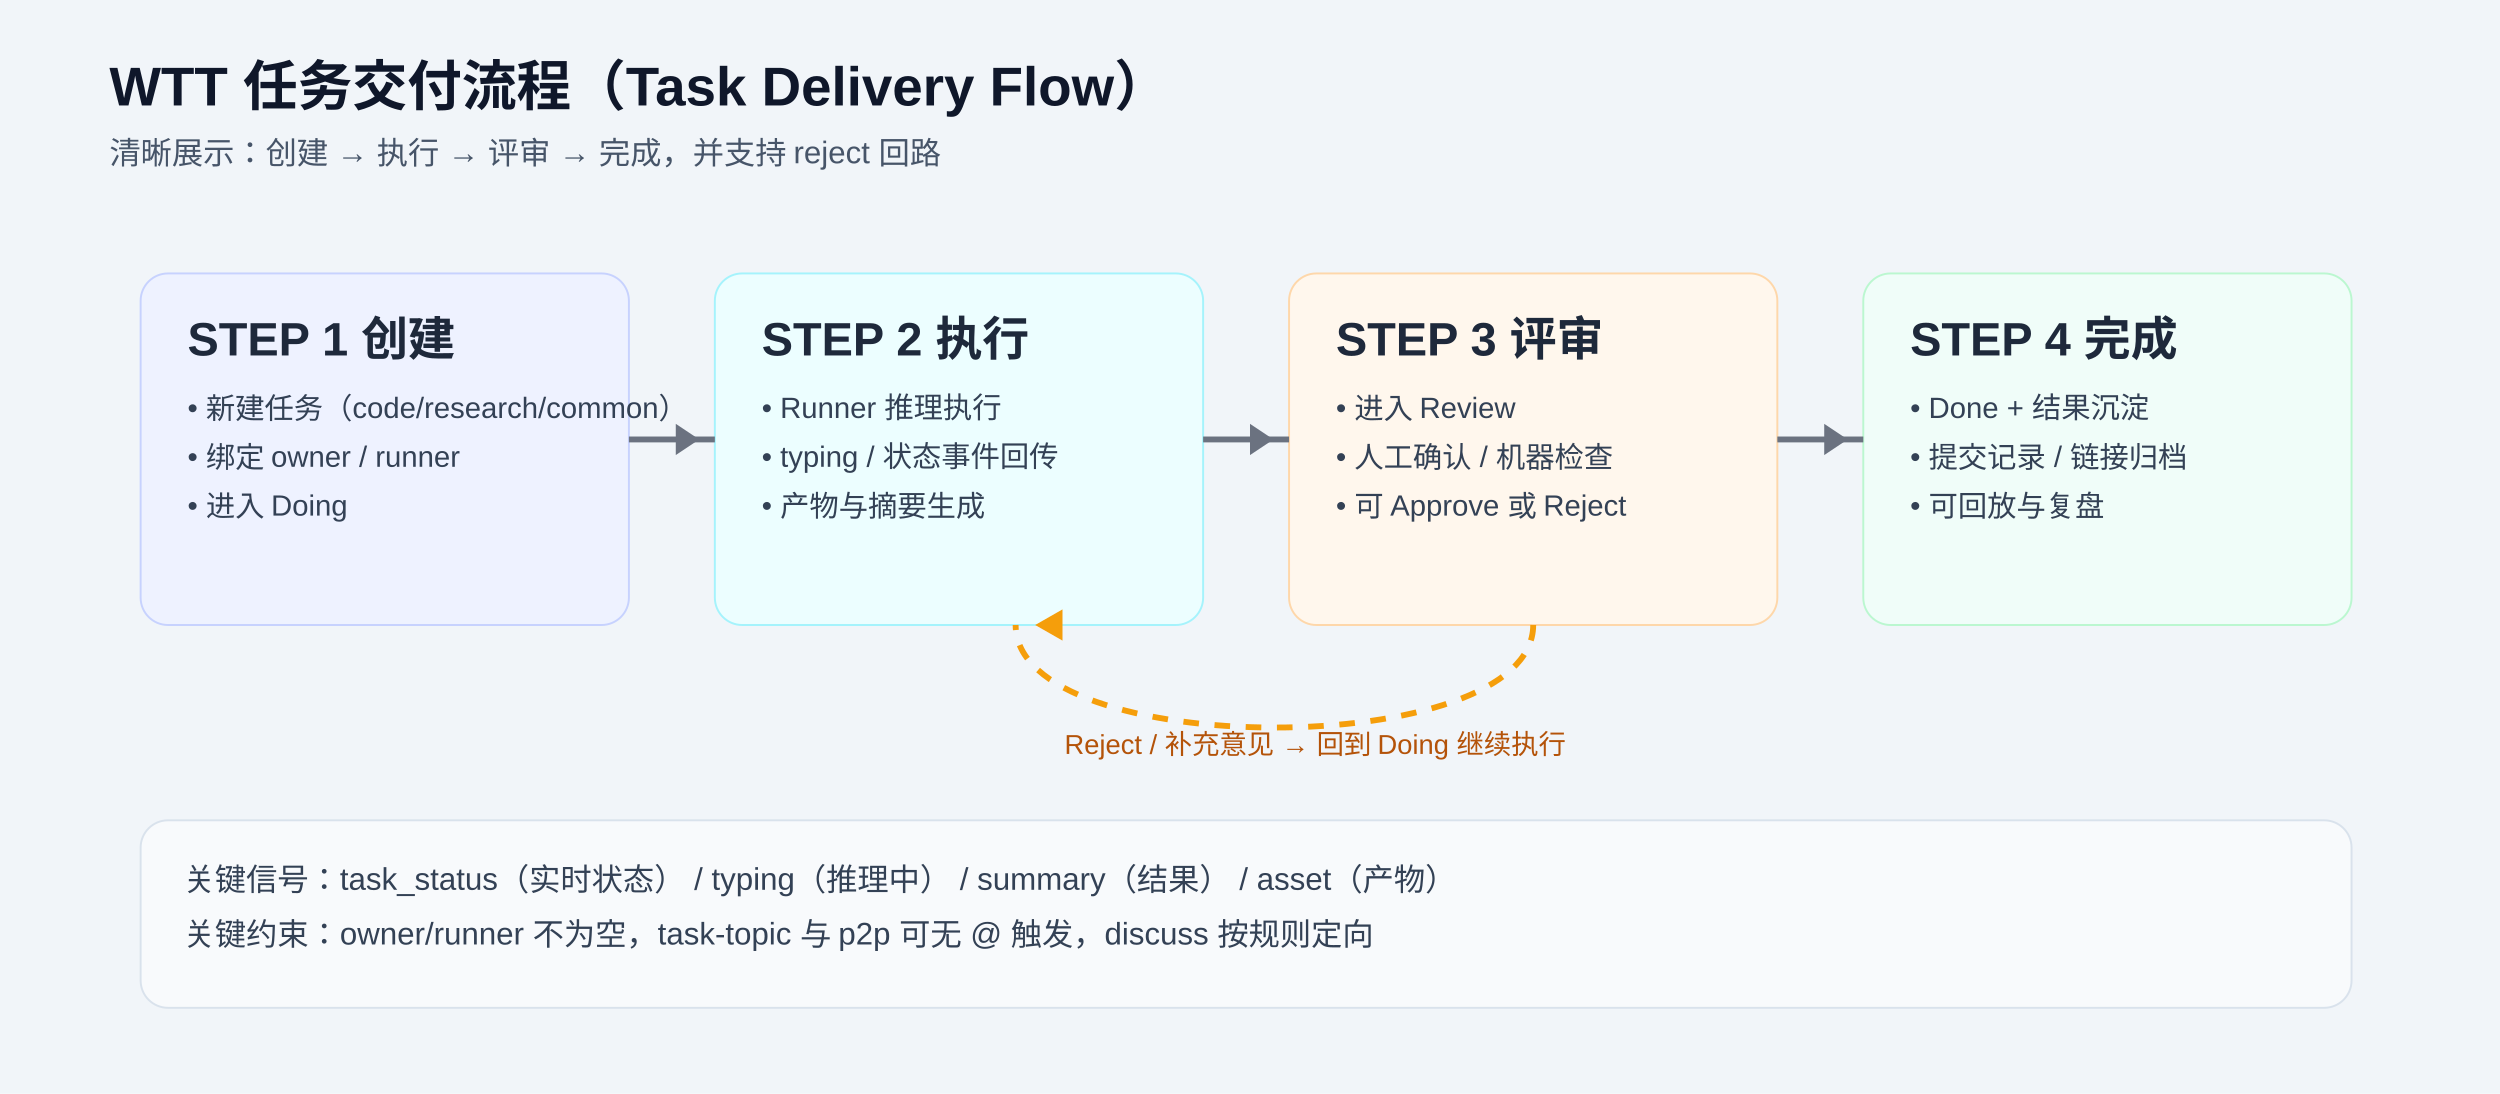
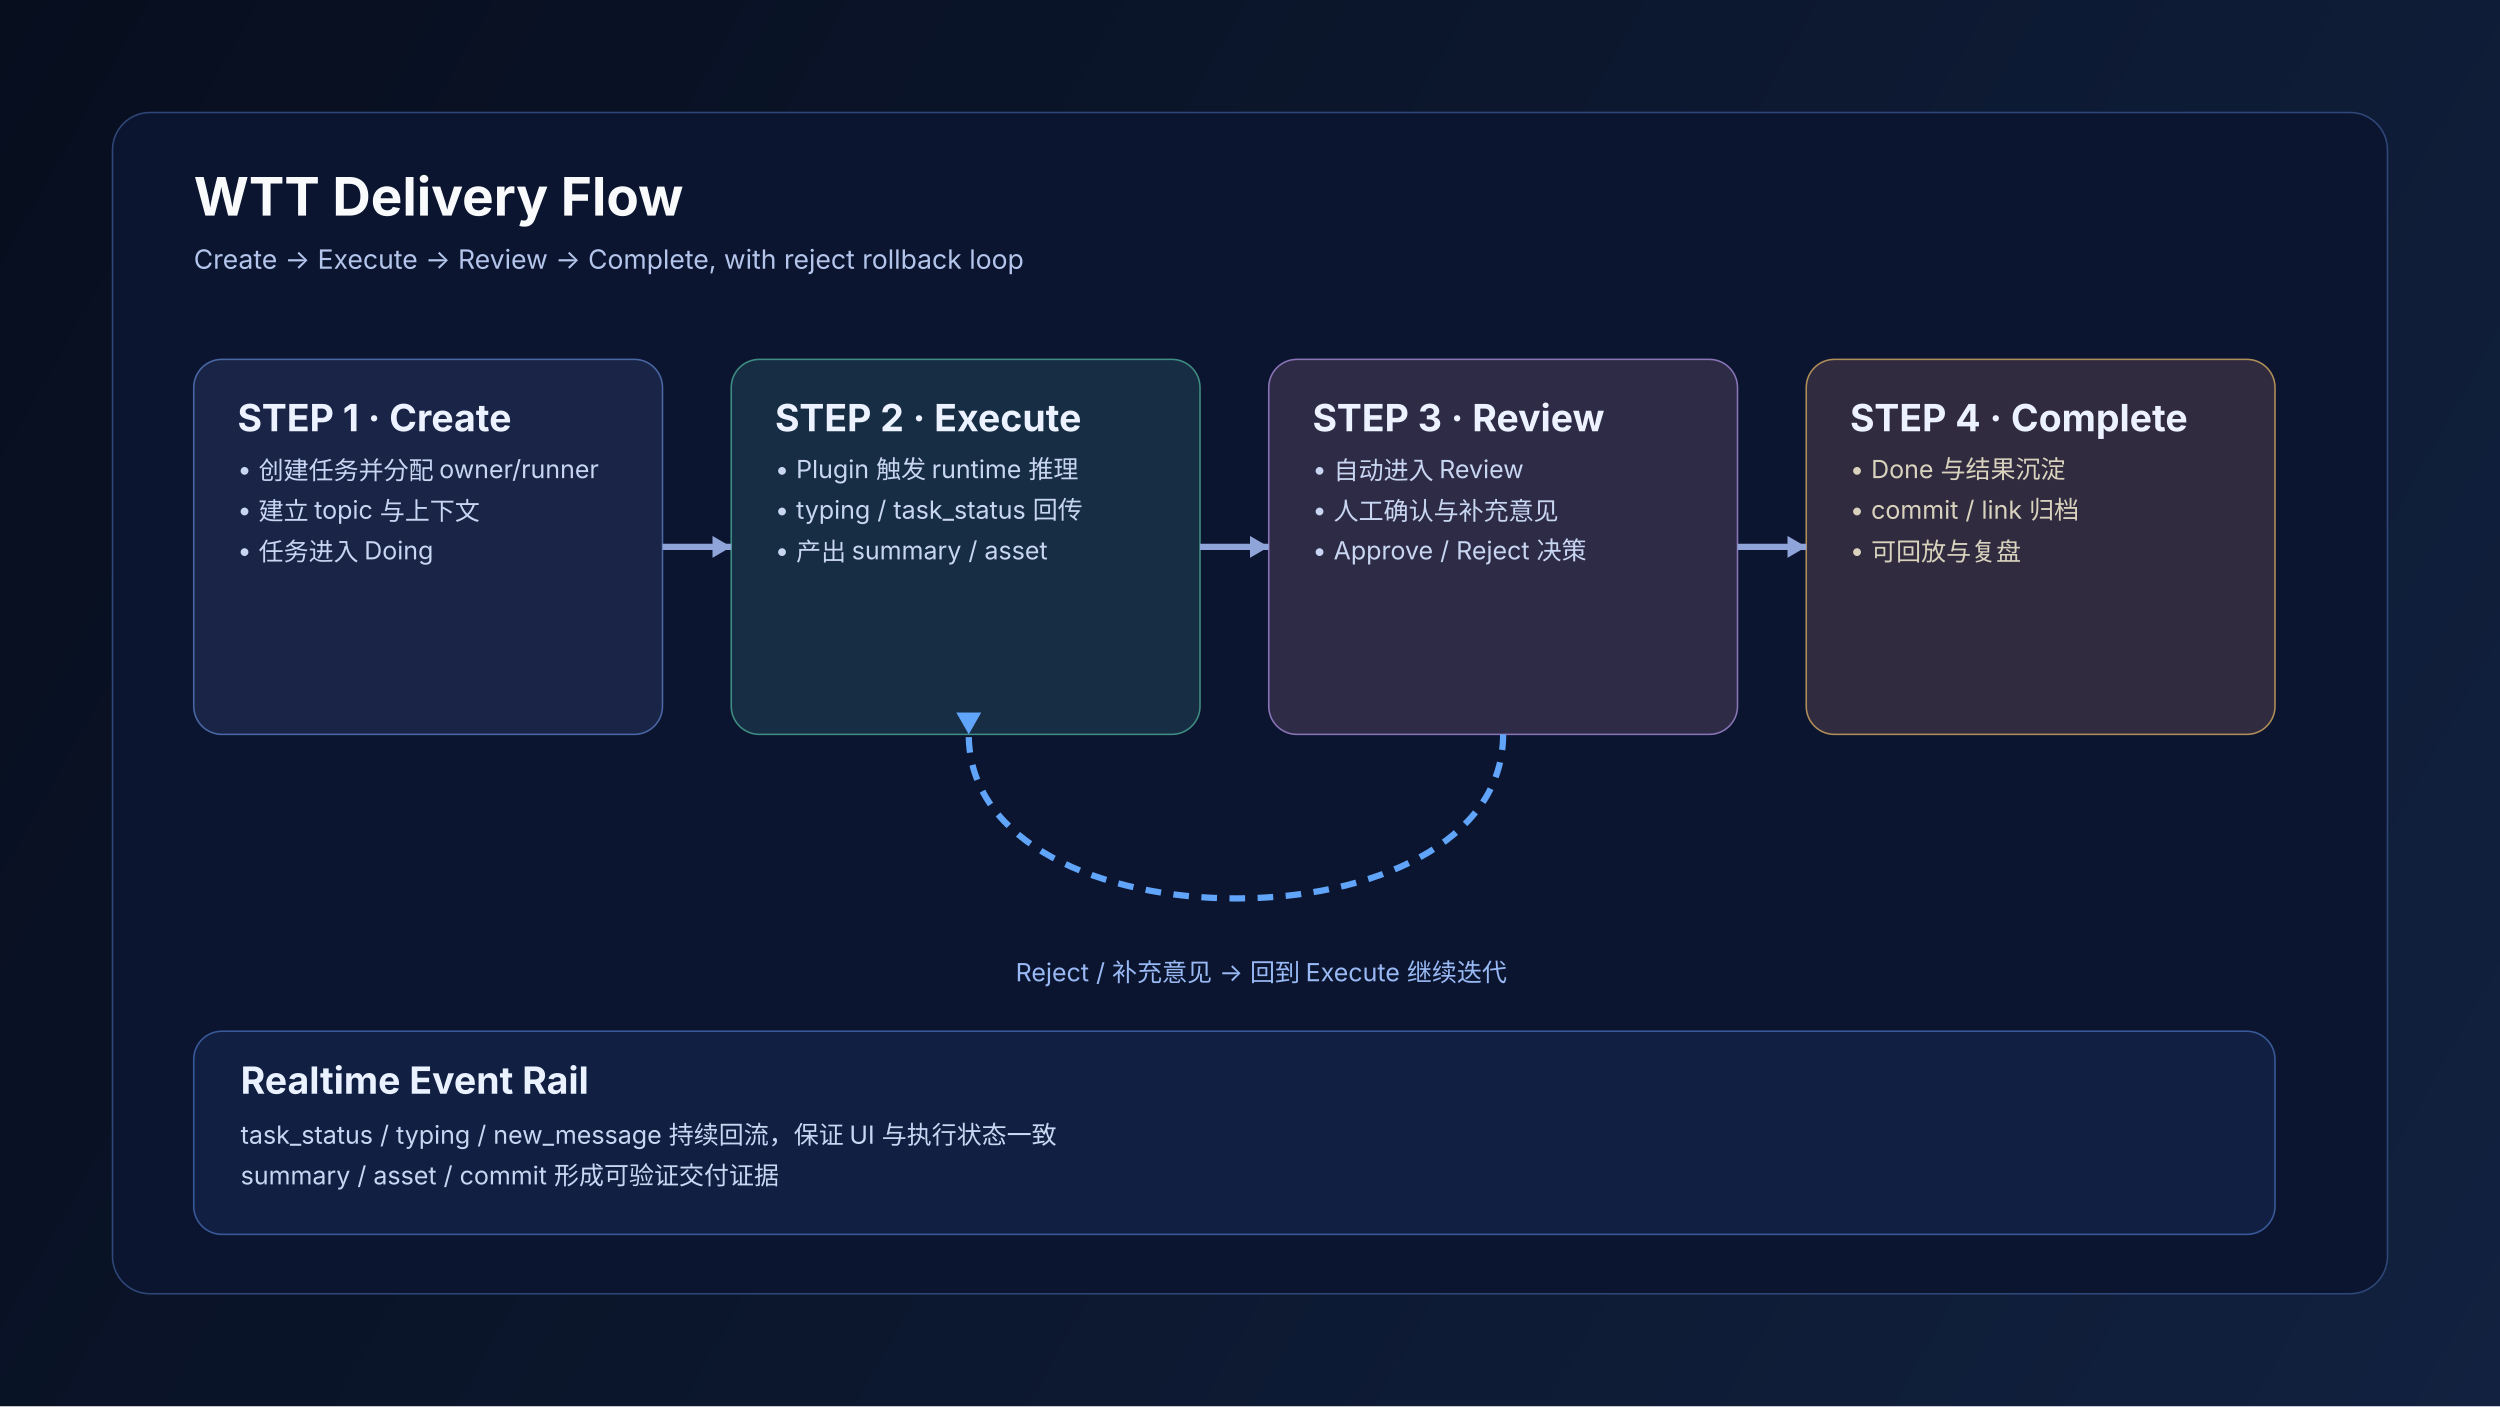
- <svg xmlns="http://www.w3.org/2000/svg" width="1280" height="560" viewBox="0 0 1280 560" fill="none">
-   <rect width="1280" height="560" fill="#F1F5F9" />
-   <text x="56" y="54" font-size="28" font-family="Arial, Helvetica, sans-serif" fill="#0F172A" font-weight="700">WTT 任务交付流程（Task Delivery Flow）</text>
-   <text x="56" y="84" font-size="16" font-family="Arial, Helvetica, sans-serif" fill="#475569">清晰展示：创建 → 执行 → 评审 → 完成，并支持 reject 回路</text>
-   <rect x="72" y="140" width="250" height="180" rx="14" fill="#EEF2FF" stroke="#C7D2FE" />
-   <text x="96" y="182" font-size="24" font-family="Arial, Helvetica, sans-serif" fill="#1E293B" font-weight="700">STEP 1 创建</text>
-   <text x="96" y="214" font-size="15" font-family="Arial, Helvetica, sans-serif" fill="#334155">• 新建任务（code/research/common）</text>
-   <text x="96" y="239" font-size="15" font-family="Arial, Helvetica, sans-serif" fill="#334155">• 绑定 owner / runner</text>
-   <text x="96" y="264" font-size="15" font-family="Arial, Helvetica, sans-serif" fill="#334155">• 进入 Doing</text>
-   <rect x="366" y="140" width="250" height="180" rx="14" fill="#ECFEFF" stroke="#A5F3FC" />
-   <text x="390" y="182" font-size="24" font-family="Arial, Helvetica, sans-serif" fill="#1E293B" font-weight="700">STEP 2 执行</text>
-   <text x="390" y="214" font-size="15" font-family="Arial, Helvetica, sans-serif" fill="#334155">• Runner 推理执行</text>
-   <text x="390" y="239" font-size="15" font-family="Arial, Helvetica, sans-serif" fill="#334155">• typing / 状态事件回传</text>
-   <text x="390" y="264" font-size="15" font-family="Arial, Helvetica, sans-serif" fill="#334155">• 产物与摘要生成</text>
-   <rect x="660" y="140" width="250" height="180" rx="14" fill="#FFF7ED" stroke="#FED7AA" />
-   <text x="684" y="182" font-size="24" font-family="Arial, Helvetica, sans-serif" fill="#1E293B" font-weight="700">STEP 3 评审</text>
-   <text x="684" y="214" font-size="15" font-family="Arial, Helvetica, sans-serif" fill="#334155">• 进入 Review</text>
-   <text x="684" y="239" font-size="15" font-family="Arial, Helvetica, sans-serif" fill="#334155">• 人工确认 / 机器检查</text>
-   <text x="684" y="264" font-size="15" font-family="Arial, Helvetica, sans-serif" fill="#334155">• 可 Approve 或 Reject</text>
-   <rect x="954" y="140" width="250" height="180" rx="14" fill="#F0FDF9" stroke="#BBF7D0" />
-   <text x="978" y="182" font-size="24" font-family="Arial, Helvetica, sans-serif" fill="#1E293B" font-weight="700">STEP 4 完成</text>
-   <text x="978" y="214" font-size="15" font-family="Arial, Helvetica, sans-serif" fill="#334155">• Done + 结果沉淀</text>
-   <text x="978" y="239" font-size="15" font-family="Arial, Helvetica, sans-serif" fill="#334155">• 提交记录 / 链接归档</text>
-   <text x="978" y="264" font-size="15" font-family="Arial, Helvetica, sans-serif" fill="#334155">• 可回放与复盘</text>
-   <path d="M322 225H366" stroke="#6B7280" stroke-width="3" />
-   <path d="M616 225H660" stroke="#6B7280" stroke-width="3" />
-   <path d="M910 225H954" stroke="#6B7280" stroke-width="3" />
-   <path d="M358 225L346 217V233L358 225Z" fill="#6B7280" />
-   <path d="M652 225L640 217V233L652 225Z" fill="#6B7280" />
-   <path d="M946 225L934 217V233L946 225Z" fill="#6B7280" />
-   <path d="M785 320C785 390 520 390 520 320" stroke="#F59E0B" stroke-width="3" stroke-dasharray="8 8" />
-   <path d="M530 320L544 312V328L530 320Z" fill="#F59E0B" />
-   <text x="545" y="386" font-size="14" font-family="Arial, Helvetica, sans-serif" fill="#B45309">Reject / 补充意见 → 回到 Doing 继续执行</text>
-   <rect x="72" y="420" width="1132" height="96" rx="14" fill="#F8FAFC" stroke="#D9E2EC" />
-   <text x="94" y="456" font-size="16" font-family="Arial, Helvetica, sans-serif" fill="#334155">关键信号：task_status（实时状态） / typing（推理中） / summary（结果） / asset（产物）</text>
-   <text x="94" y="484" font-size="16" font-family="Arial, Helvetica, sans-serif" fill="#334155">关键约束：owner/runner 不为空，task-topic 与 p2p 可无 @ 触发，discuss 按规则定向</text>
+ <svg xmlns="http://www.w3.org/2000/svg" width="1600" height="900" viewBox="0 0 1600 900" fill="none">
+   <defs>
+     <linearGradient id="bg" x1="0" y1="0" x2="1600" y2="900" gradientUnits="userSpaceOnUse">
+       <stop offset="0" stop-color="#070E1E" />
+       <stop offset="1" stop-color="#11213F" />
+     </linearGradient>
+   </defs>
+   <rect width="1600" height="900" fill="url(#bg)" />
+   <rect x="72" y="72" width="1456" height="756" rx="24" fill="#0C1530" stroke="#2E4778" />
+   <text x="124" y="138" font-family="Inter, sans-serif" font-size="34" fill="#F8FAFC" font-weight="700">WTT Delivery Flow</text>
+   <text x="124" y="172" font-family="Inter, sans-serif" font-size="17" fill="#B4C5EB">Create → Execute → Review → Complete, with reject rollback loop</text>
+   <rect x="124" y="230" width="300" height="240" rx="18" fill="#1A2446" stroke="#4A67A5" />
+   <rect x="468" y="230" width="300" height="240" rx="18" fill="#172D44" stroke="#3E8D82" />
+   <rect x="812" y="230" width="300" height="240" rx="18" fill="#2E2B46" stroke="#8974B7" />
+   <rect x="1156" y="230" width="300" height="240" rx="18" fill="#312B40" stroke="#B08E58" />
+   <text x="152" y="276" font-family="Inter, sans-serif" font-size="24" fill="#ECF2FF" font-weight="700">STEP 1 · Create</text>
+   <text x="152" y="306" font-family="Inter, sans-serif" font-size="16" fill="#C8D6F2">• 创建任务并分配 owner/runner</text>
+   <text x="152" y="332" font-family="Inter, sans-serif" font-size="16" fill="#C8D6F2">• 建立 topic 与上下文</text>
+   <text x="152" y="358" font-family="Inter, sans-serif" font-size="16" fill="#C8D6F2">• 任务进入 Doing</text>
+   <text x="496" y="276" font-family="Inter, sans-serif" font-size="24" fill="#ECF2FF" font-weight="700">STEP 2 · Execute</text>
+   <text x="496" y="306" font-family="Inter, sans-serif" font-size="16" fill="#C8D6F2">• Plugin 触发 runtime 推理</text>
+   <text x="496" y="332" font-family="Inter, sans-serif" font-size="16" fill="#C8D6F2">• typing / task_status 回传</text>
+   <text x="496" y="358" font-family="Inter, sans-serif" font-size="16" fill="#C8D6F2">• 产出 summary / asset</text>
+   <text x="840" y="276" font-family="Inter, sans-serif" font-size="24" fill="#ECF2FF" font-weight="700">STEP 3 · Review</text>
+   <text x="840" y="306" font-family="Inter, sans-serif" font-size="16" fill="#C8D6F2">• 自动进入 Review</text>
+   <text x="840" y="332" font-family="Inter, sans-serif" font-size="16" fill="#C8D6F2">• 人工确认与补充意见</text>
+   <text x="840" y="358" font-family="Inter, sans-serif" font-size="16" fill="#C8D6F2">• Approve / Reject 决策</text>
+   <text x="1184" y="276" font-family="Inter, sans-serif" font-size="24" fill="#ECF2FF" font-weight="700">STEP 4 · Complete</text>
+   <text x="1184" y="306" font-family="Inter, sans-serif" font-size="16" fill="#D9D3BE">• Done 与结果沉淀</text>
+   <text x="1184" y="332" font-family="Inter, sans-serif" font-size="16" fill="#D9D3BE">• commit / link 归档</text>
+   <text x="1184" y="358" font-family="Inter, sans-serif" font-size="16" fill="#D9D3BE">• 可回放与复盘</text>
+   <line x1="424" y1="350" x2="468" y2="350" stroke="#8FA4D8" stroke-width="4" />
+   <polygon points="468,350 456,343 456,357" fill="#8FA4D8" />
+   <line x1="768" y1="350" x2="812" y2="350" stroke="#8FA4D8" stroke-width="4" />
+   <polygon points="812,350 800,343 800,357" fill="#8FA4D8" />
+   <line x1="1112" y1="350" x2="1156" y2="350" stroke="#8FA4D8" stroke-width="4" />
+   <polygon points="1156,350 1144,343 1144,357" fill="#8FA4D8" />
+   <path d="M962 470C962 610 620 610 620 470" stroke="#60A5FA" stroke-width="4" stroke-dasharray="10 8" />
+   <polygon points="620,470 628,456 612,456" fill="#60A5FA" />
+   <text x="650" y="628" font-family="Inter, sans-serif" font-size="16" fill="#98B9F4">Reject / 补充意见 → 回到 Execute 继续迭代</text>
+   <rect x="124" y="660" width="1332" height="130" rx="18" fill="#111F42" stroke="#395A9A" />
+   <text x="154" y="700" font-family="Inter, sans-serif" font-size="24" fill="#EAF1FF" font-weight="700">Realtime Event Rail</text>
+   <text x="154" y="732" font-family="Inter, sans-serif" font-size="16" fill="#C8D6F2">task_status / typing / new_message 持续回流，保证 UI 与执行状态一致</text>
+   <text x="154" y="758" font-family="Inter, sans-serif" font-size="16" fill="#C8D6F2">summary / asset / commit 形成可验证交付证据</text>
</svg>
